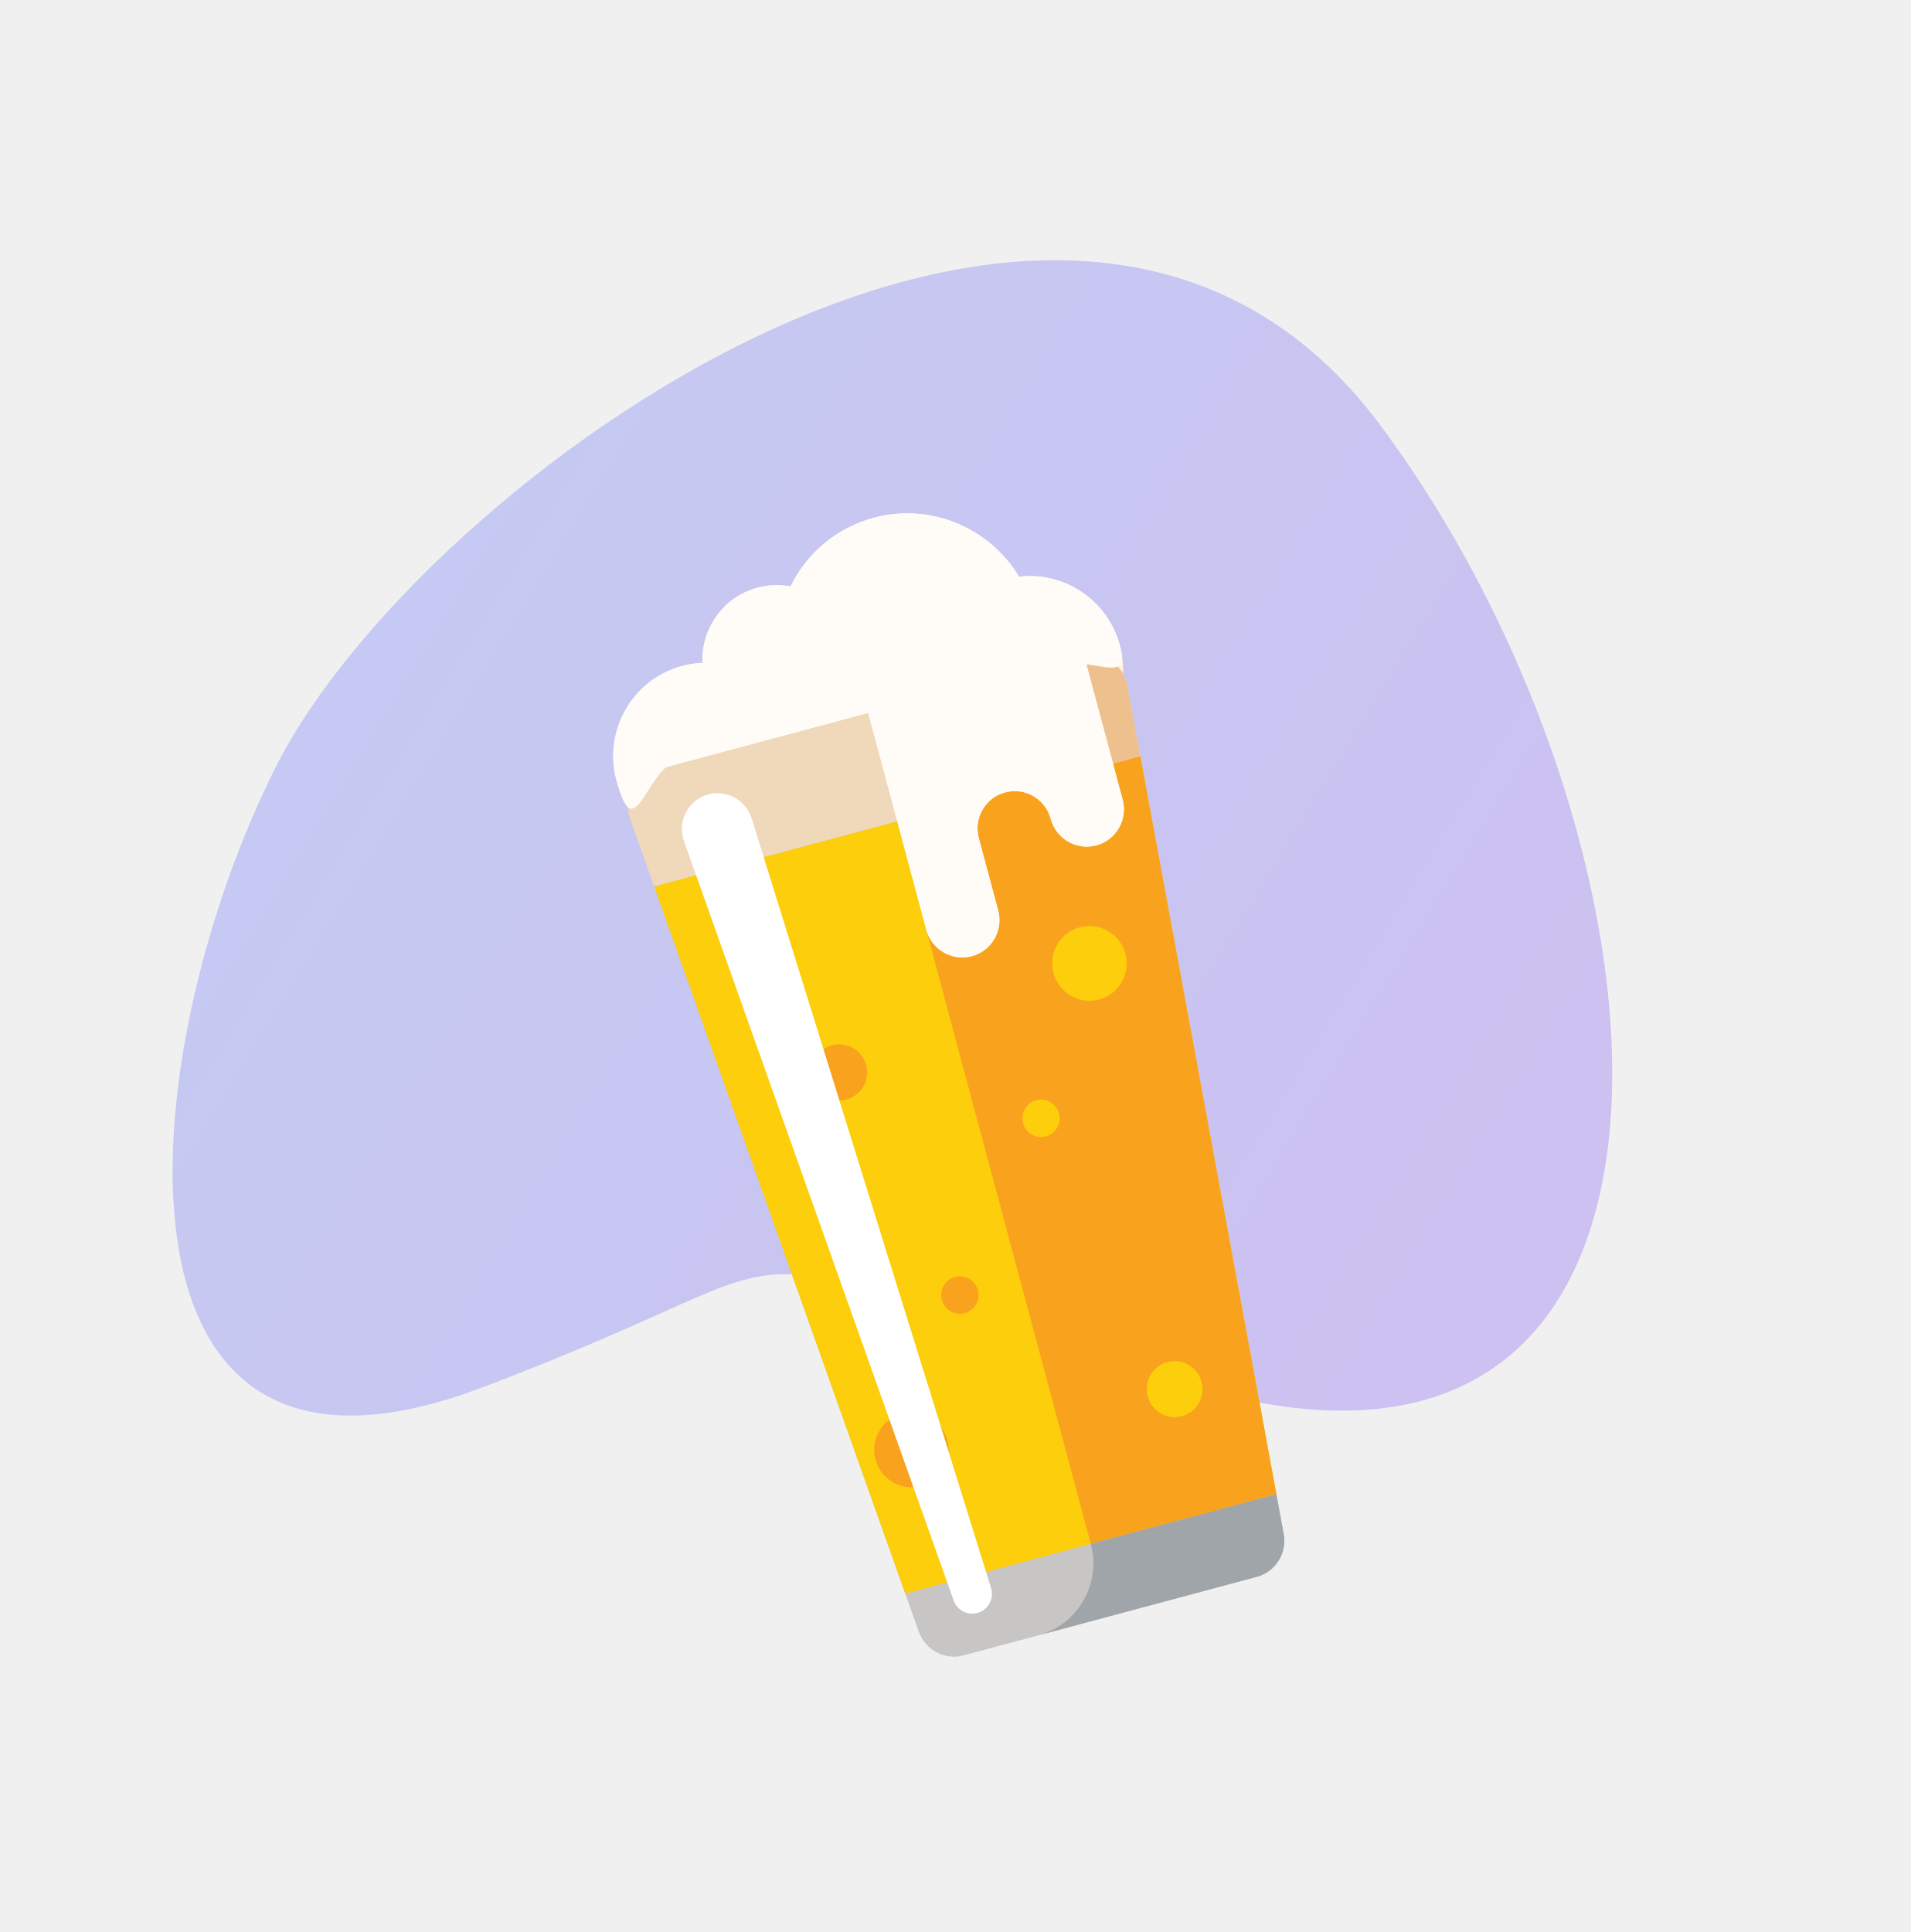
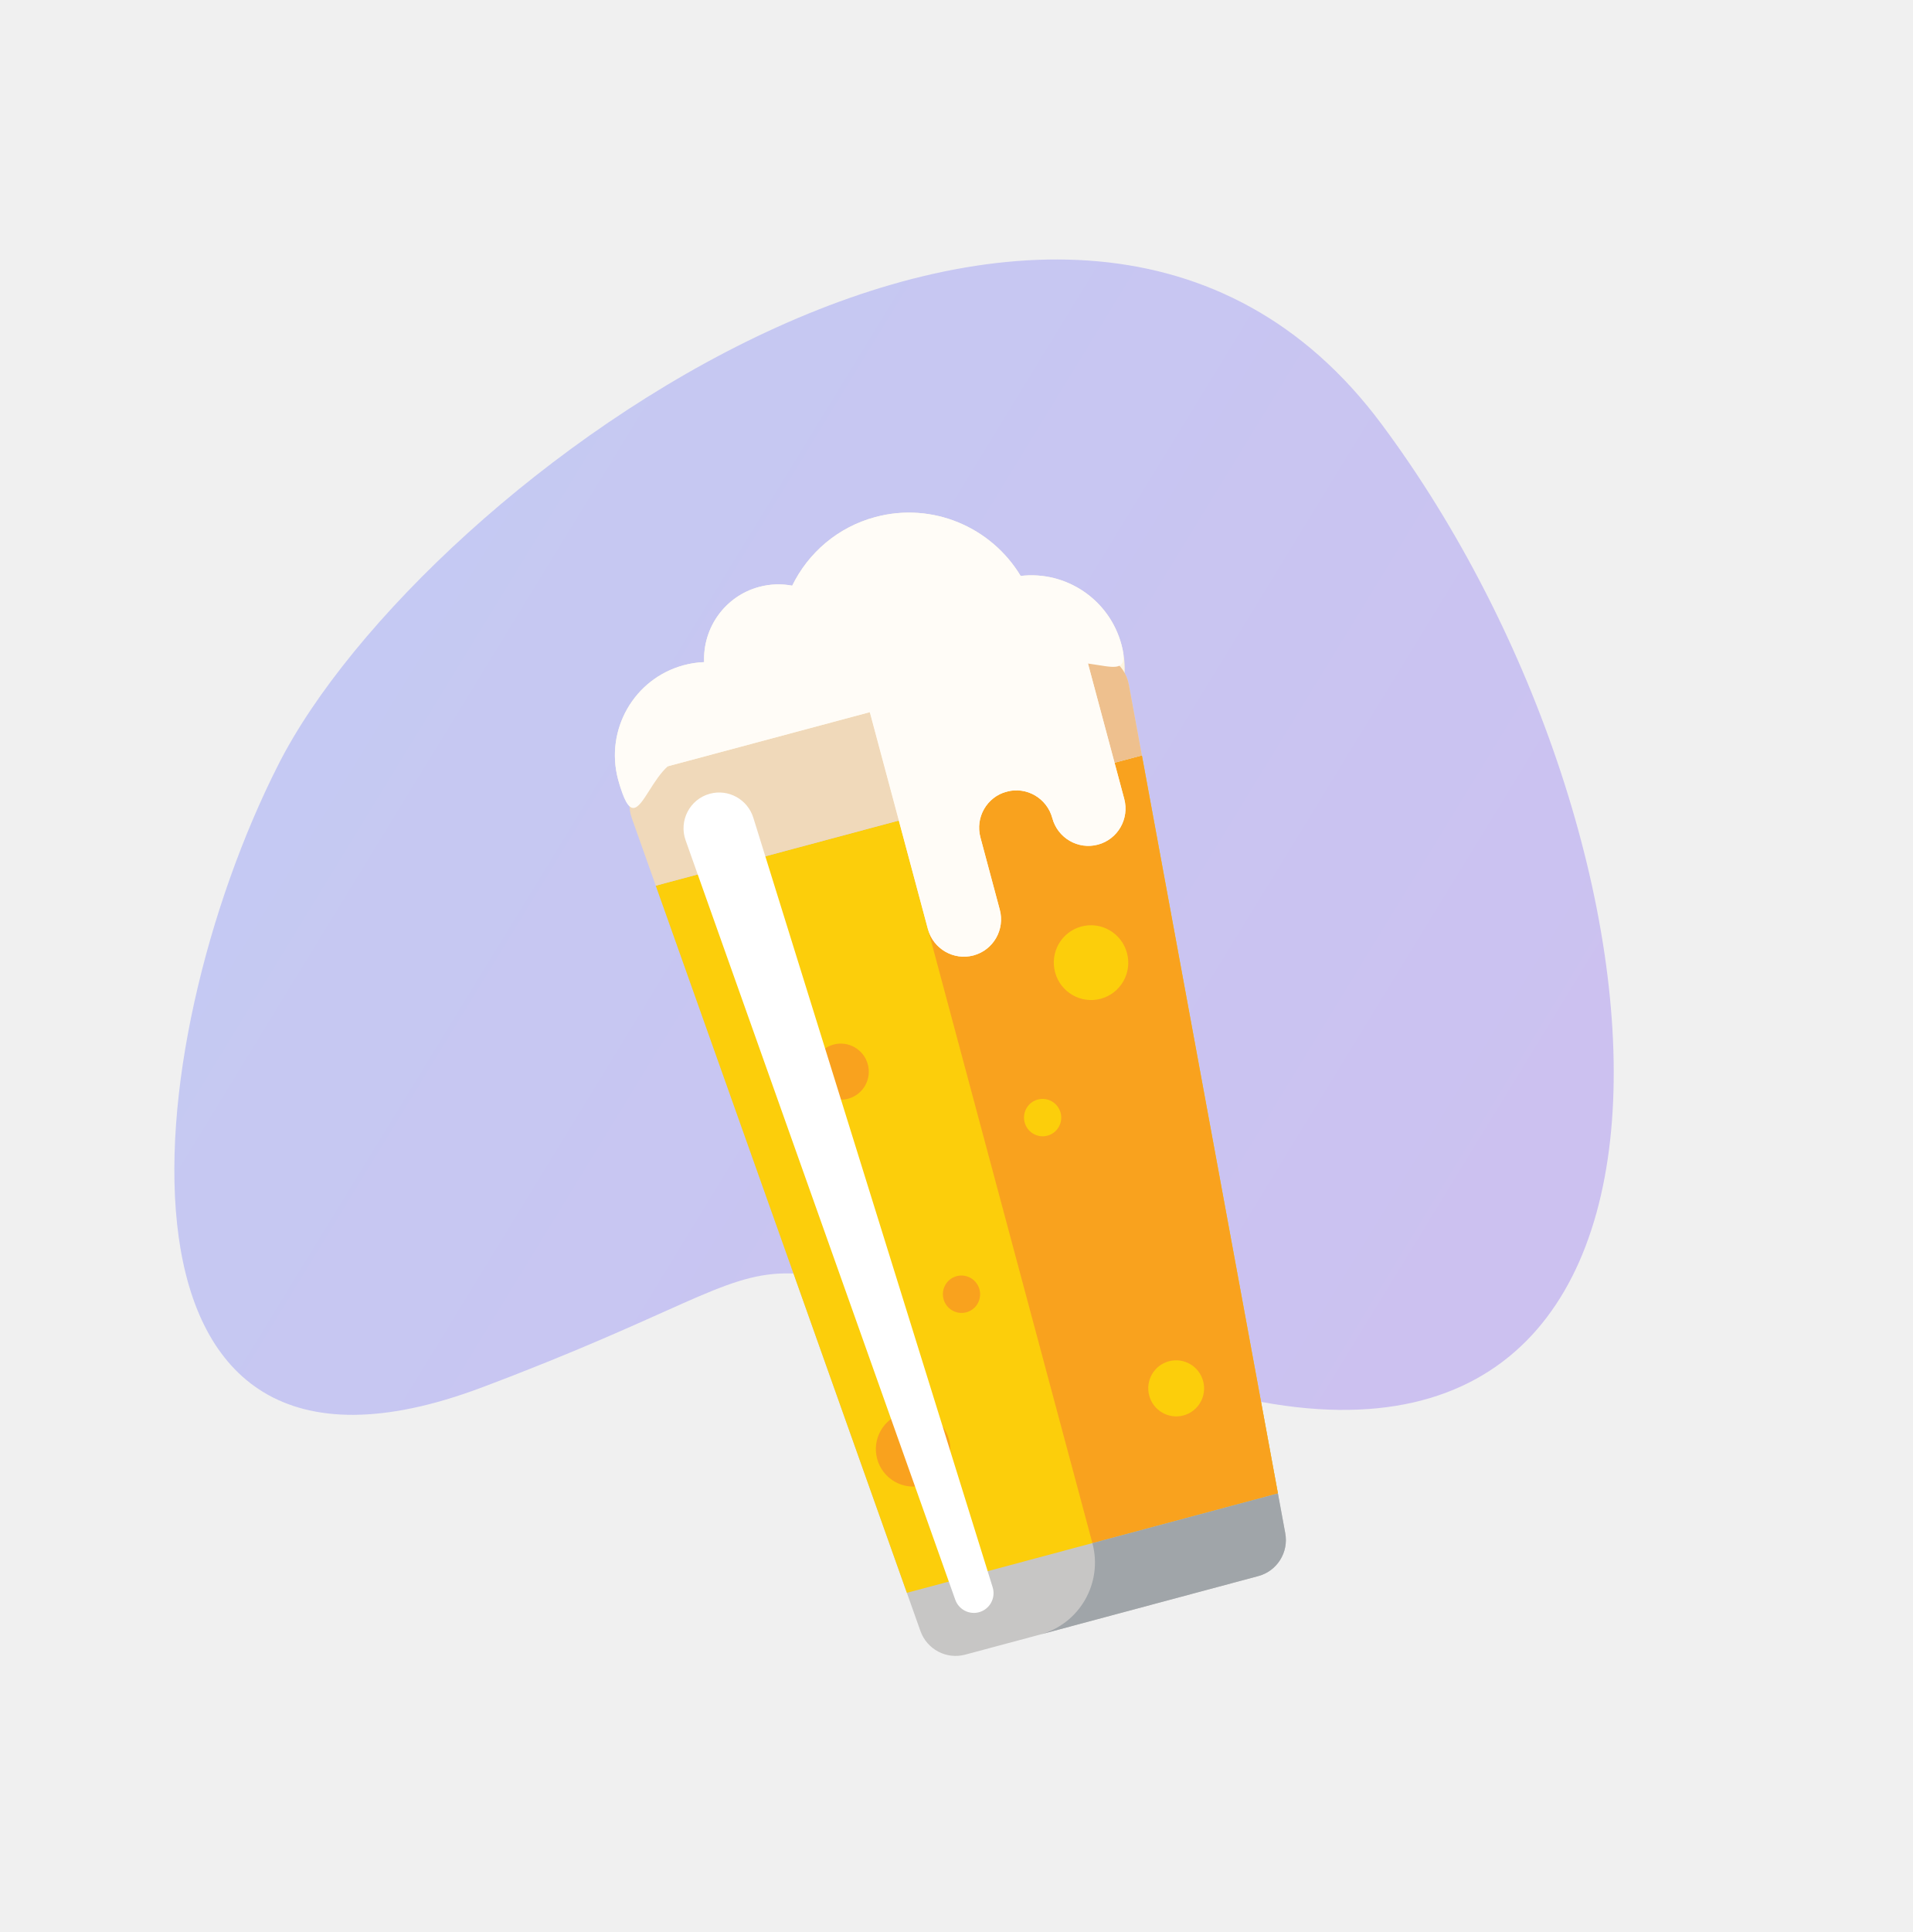
- <svg xmlns="http://www.w3.org/2000/svg" width="814" height="823" viewBox="0 0 814 823" fill="none">
-   <path d="M510.901 591.397C742.958 658.07 720.289 358.804 587.889 180.961C455.489 3.117 179 205.5 117.92 325.875C56.839 446.251 36.785 654.402 204.419 591.397C372.053 528.393 278.844 524.724 510.901 591.397Z" fill="url(#paint0_linear)" fill-opacity="0.4" />
-   <path d="M434.131 245.658C421.65 224.935 396.647 214.029 372.213 220.576C356.118 224.889 343.601 235.891 336.796 249.806C332.262 248.941 327.472 249.06 322.72 250.333C308.109 254.248 298.65 267.798 299.268 282.369C296.398 282.484 293.497 282.906 290.607 283.68C269.456 289.348 256.925 311.168 262.619 332.417C268.313 353.666 290.075 366.298 311.226 360.631L449.099 323.688C470.25 318.021 482.781 296.2 477.088 274.951C471.901 255.593 453.378 243.393 434.131 245.658Z" fill="#FFF5DF" />
-   <path d="M278.665 377.603L391.427 695.101C394.206 702.928 402.505 707.312 410.492 705.172L535.399 671.703C543.386 669.563 548.381 661.618 546.874 653.449L485.78 322.107L278.665 377.603Z" fill="#C7C6C5" />
-   <path d="M543.745 636.477L485.78 322.107L278.665 377.603L385.651 678.838L543.745 636.477Z" fill="#FCCE0B" />
-   <path d="M464.698 657.657L543.745 636.476L485.78 322.106L382.222 349.854L464.698 657.657Z" fill="#F9A21E" />
-   <path d="M485.782 322.106L480.216 291.922C478.53 282.776 469.436 277 460.493 279.396L279.212 327.971C270.269 330.367 265.281 339.916 268.394 348.68L278.666 377.602L485.782 322.106Z" fill="#F0D9BA" />
-   <path d="M460.49 279.397L369.85 303.684L382.221 349.855L485.779 322.106L480.214 291.923C478.527 282.777 469.432 277.001 460.49 279.397Z" fill="#EEC08E" />
-   <path d="M442.307 696.647L535.399 671.703C543.386 669.563 548.38 661.618 546.874 653.449L543.745 636.477L464.698 657.658C469.252 674.657 459.228 692.113 442.307 696.647Z" fill="#A0A5A9" />
-   <path d="M392.427 633.035C400.887 630.768 405.9 622.04 403.622 613.54C401.345 605.041 392.64 599.988 384.179 602.255C375.719 604.522 370.706 613.25 372.984 621.75C375.261 630.25 383.966 635.302 392.427 633.035Z" fill="#F9A21E" />
-   <path d="M360.615 468.36C366.96 466.659 370.72 460.113 369.012 453.739C367.303 447.364 360.775 443.574 354.429 445.274C348.084 446.975 344.325 453.521 346.033 459.896C347.741 466.27 354.27 470.06 360.615 468.36Z" fill="#F9A21E" />
-   <path d="M410.986 559.335C415.216 558.201 417.722 553.837 416.583 549.587C415.444 545.337 411.092 542.811 406.862 543.944C402.631 545.078 400.125 549.442 401.264 553.692C402.403 557.942 406.755 560.468 410.986 559.335Z" fill="#F9A21E" />
-   <path d="M468.241 425.777C476.702 423.51 481.714 414.782 479.437 406.282C477.159 397.782 468.454 392.73 459.994 394.997C451.533 397.264 446.521 405.992 448.798 414.492C451.076 422.991 459.781 428.044 468.241 425.777Z" fill="#FCCE0B" />
-   <path d="M503.488 603.275C509.833 601.575 513.592 595.029 511.884 588.654C510.176 582.279 503.647 578.49 497.302 580.19C490.956 581.89 487.197 588.437 488.905 594.811C490.613 601.186 497.142 604.976 503.488 603.275Z" fill="#FCCE0B" />
-   <path d="M445.554 484.091C449.785 482.958 452.291 478.594 451.152 474.344C450.013 470.094 445.661 467.568 441.431 468.701C437.2 469.835 434.694 474.199 435.833 478.448C436.972 482.698 441.324 485.225 445.554 484.091Z" fill="#FCCE0B" />
-   <path d="M369.849 303.684L394.592 396.025C396.87 404.525 405.574 409.577 414.035 407.31C422.496 405.043 427.508 396.315 425.23 387.815L416.983 357.035C414.705 348.535 419.717 339.807 428.178 337.54C436.639 335.273 445.344 340.325 447.621 348.825C449.899 357.325 458.603 362.378 467.064 360.111C475.525 357.844 480.537 349.116 478.26 340.616L461.765 279.055C459.487 270.555 450.783 265.503 442.322 267.77L381.045 284.189C372.584 286.456 367.572 295.184 369.849 303.684Z" fill="#FFF5DF" />
-   <path fill-rule="evenodd" clip-rule="evenodd" d="M372.213 220.576C396.647 214.029 421.65 224.935 434.131 245.658C453.378 243.393 471.901 255.593 477.088 274.951C479.969 285.704 475.561 284.989 467.2 283.634C465.838 283.413 464.371 283.176 462.813 282.968L478.26 340.616C480.537 349.116 475.525 357.844 467.064 360.111C458.603 362.378 449.899 357.325 447.621 348.825C445.344 340.325 436.639 335.273 428.178 337.54C419.717 339.807 414.705 348.535 416.983 357.035L425.231 387.815C427.508 396.315 422.496 405.043 414.035 407.31C405.574 409.577 396.87 404.525 394.592 396.025L369.85 303.685L283.77 326.75C280.652 329.581 278.118 333.577 275.908 337.061C270.811 345.099 267.441 350.413 262.619 332.417C256.925 311.168 269.456 289.348 290.607 283.68C293.497 282.906 296.398 282.484 299.268 282.369C298.65 267.798 308.109 254.248 322.72 250.333C327.472 249.06 332.262 248.941 336.796 249.806C343.601 235.891 356.118 224.889 372.213 220.576Z" fill="#FFFCF7" />
-   <path d="M301.75 338.427C293.175 340.724 288.392 349.881 291.376 358.285L406.265 681.771C407.737 685.916 412.131 688.237 416.361 687.104C420.968 685.869 423.619 681.032 422.196 676.457L320.224 348.661C317.788 340.831 309.634 336.314 301.75 338.427V338.427Z" fill="white" />
+ <svg xmlns="http://www.w3.org/2000/svg" width="815" height="823" viewBox="0 0 815 823" fill="none">
+   <path d="M511.657 591.08C743.713 657.753 721.044 358.487 588.644 180.644C456.244 2.8 179.755 205.183 118.675 325.559C57.594 445.934 37.54 654.085 205.174 591.08C372.808 528.076 279.6 524.407 511.657 591.08Z" fill="url(#paint0_linear)" fill-opacity="0.4" />
+   <path d="M434.886 245.341C422.406 224.618 397.403 213.712 372.969 220.259C356.873 224.572 344.356 235.574 337.552 249.489C333.017 248.624 328.227 248.743 323.475 250.016C308.864 253.931 299.405 267.481 300.023 282.052C297.153 282.167 294.252 282.589 291.363 283.363C270.212 289.031 257.681 310.852 263.374 332.101C269.068 353.35 290.831 365.981 311.982 360.314L449.855 323.371C471.006 317.704 483.537 295.883 477.843 274.634C472.656 255.276 454.133 243.076 434.886 245.341Z" fill="#FFF5DF" />
+   <path d="M279.42 377.286L392.182 694.784C394.962 702.612 403.26 706.995 411.247 704.855L536.154 671.386C544.141 669.246 549.136 661.301 547.63 653.132L486.536 321.79L279.42 377.286Z" fill="#C7C6C5" />
+   <path d="M544.5 636.16L486.536 321.79L279.42 377.286L386.406 678.521L544.5 636.16Z" fill="#FCCE0B" />
+   <path d="M465.453 657.34L544.5 636.16L486.535 321.789L382.978 349.538L465.453 657.34Z" fill="#F9A21E" />
+   <path d="M486.537 321.789L480.972 291.605C479.286 282.459 470.191 276.683 461.249 279.079L279.967 327.654C271.025 330.05 266.037 339.599 269.149 348.363L279.421 377.285L486.537 321.789Z" fill="#F0D9BA" />
+   <path d="M461.246 279.08L370.605 303.367L382.976 349.538L486.534 321.79L480.969 291.606C479.283 282.46 470.187 276.684 461.246 279.08Z" fill="#EEC08E" />
+   <path d="M443.062 696.33L536.154 671.386C544.141 669.246 549.136 661.301 547.629 653.132L544.5 636.16L465.453 657.341C470.008 674.34 459.983 691.796 443.062 696.33Z" fill="#A0A5A9" />
+   <path d="M393.182 632.718C401.643 630.451 406.655 621.723 404.377 613.223C402.1 604.724 393.395 599.671 384.934 601.938C376.474 604.205 371.462 612.933 373.739 621.433C376.017 629.933 384.721 634.985 393.182 632.718Z" fill="#F9A21E" />
+   <path d="M361.37 468.043C367.716 466.343 371.475 459.796 369.767 453.422C368.059 447.047 361.53 443.257 355.185 444.958C348.839 446.658 345.08 453.204 346.788 459.579C348.496 465.954 355.025 469.743 361.37 468.043Z" fill="#F9A21E" />
+   <path d="M411.741 559.018C415.971 557.884 418.477 553.52 417.339 549.27C416.2 545.02 411.847 542.494 407.617 543.628C403.387 544.761 400.881 549.125 402.019 553.375C403.158 557.625 407.511 560.151 411.741 559.018Z" fill="#F9A21E" />
+   <path d="M468.996 425.46C477.457 423.193 482.469 414.465 480.192 405.965C477.914 397.466 469.209 392.413 460.749 394.68C452.288 396.947 447.276 405.675 449.553 414.175C451.831 422.675 460.536 427.727 468.996 425.46Z" fill="#FCCE0B" />
+   <path d="M504.243 602.959C510.588 601.258 514.348 594.712 512.64 588.337C510.931 581.963 504.403 578.173 498.057 579.873C491.712 581.574 487.953 588.12 489.661 594.495C491.369 600.869 497.898 604.659 504.243 602.959Z" fill="#FCCE0B" />
+   <path d="M446.31 483.774C450.54 482.641 453.046 478.277 451.907 474.027C450.769 469.777 446.416 467.251 442.186 468.384C437.956 469.518 435.45 473.882 436.588 478.132C437.727 482.381 442.079 484.908 446.31 483.774Z" fill="#FCCE0B" />
+   <path d="M370.605 303.367L395.347 395.708C397.625 404.208 406.329 409.26 414.79 406.993C423.251 404.726 428.263 395.998 425.986 387.498L417.738 356.718C415.461 348.218 420.473 339.49 428.934 337.223C437.395 334.956 446.099 340.008 448.377 348.508C450.654 357.009 459.359 362.061 467.82 359.794C476.281 357.527 481.293 348.799 479.015 340.299L462.52 278.738C460.242 270.238 451.538 265.186 443.077 267.453L381.8 283.872C373.339 286.139 368.327 294.867 370.605 303.367Z" fill="#FFF5DF" />
+   <path fill-rule="evenodd" clip-rule="evenodd" d="M372.969 220.259C397.403 213.712 422.406 224.618 434.886 245.341C454.133 243.076 472.656 255.276 477.843 274.634C480.724 285.387 476.316 284.672 467.956 283.317C466.593 283.097 465.126 282.859 463.568 282.651L479.015 340.299C481.293 348.799 476.281 357.527 467.82 359.794C459.359 362.061 450.654 357.009 448.377 348.508C446.099 340.008 437.395 334.956 428.934 337.223C420.473 339.49 415.461 348.218 417.738 356.718L425.986 387.498C428.263 395.998 423.251 404.726 414.79 406.993C406.329 409.26 397.625 404.208 395.347 395.708L370.605 303.368L284.525 326.433C281.407 329.264 278.873 333.26 276.663 336.744C271.566 344.782 268.196 350.096 263.374 332.101C257.681 310.852 270.212 289.031 291.363 283.363C294.252 282.589 297.153 282.167 300.023 282.052C299.405 267.481 308.864 253.931 323.475 250.016C328.227 248.743 333.017 248.624 337.552 249.489C344.356 235.574 356.873 224.572 372.969 220.259Z" fill="#FFFCF7" />
+   <path d="M302.505 338.11C293.93 340.408 289.147 349.565 292.131 357.968L407.02 681.454C408.492 685.599 412.886 687.921 417.116 686.787C421.724 685.553 424.374 680.715 422.951 676.14L320.98 348.344C318.543 340.515 310.39 335.997 302.505 338.11V338.11Z" fill="white" />
  <defs>
-     <linearGradient id="paint0_linear" x1="648.888" y1="644.961" x2="-77.834" y2="200.326" gradientUnits="userSpaceOnUse">
+     <linearGradient id="paint0_linear" x1="649.644" y1="644.644" x2="-77.079" y2="200.009" gradientUnits="userSpaceOnUse">
      <stop stop-color="#9878F0" />
      <stop offset="1" stop-color="#7D98F9" />
      <stop offset="1" stop-color="#9878F0" />
    </linearGradient>
  </defs>
</svg>
